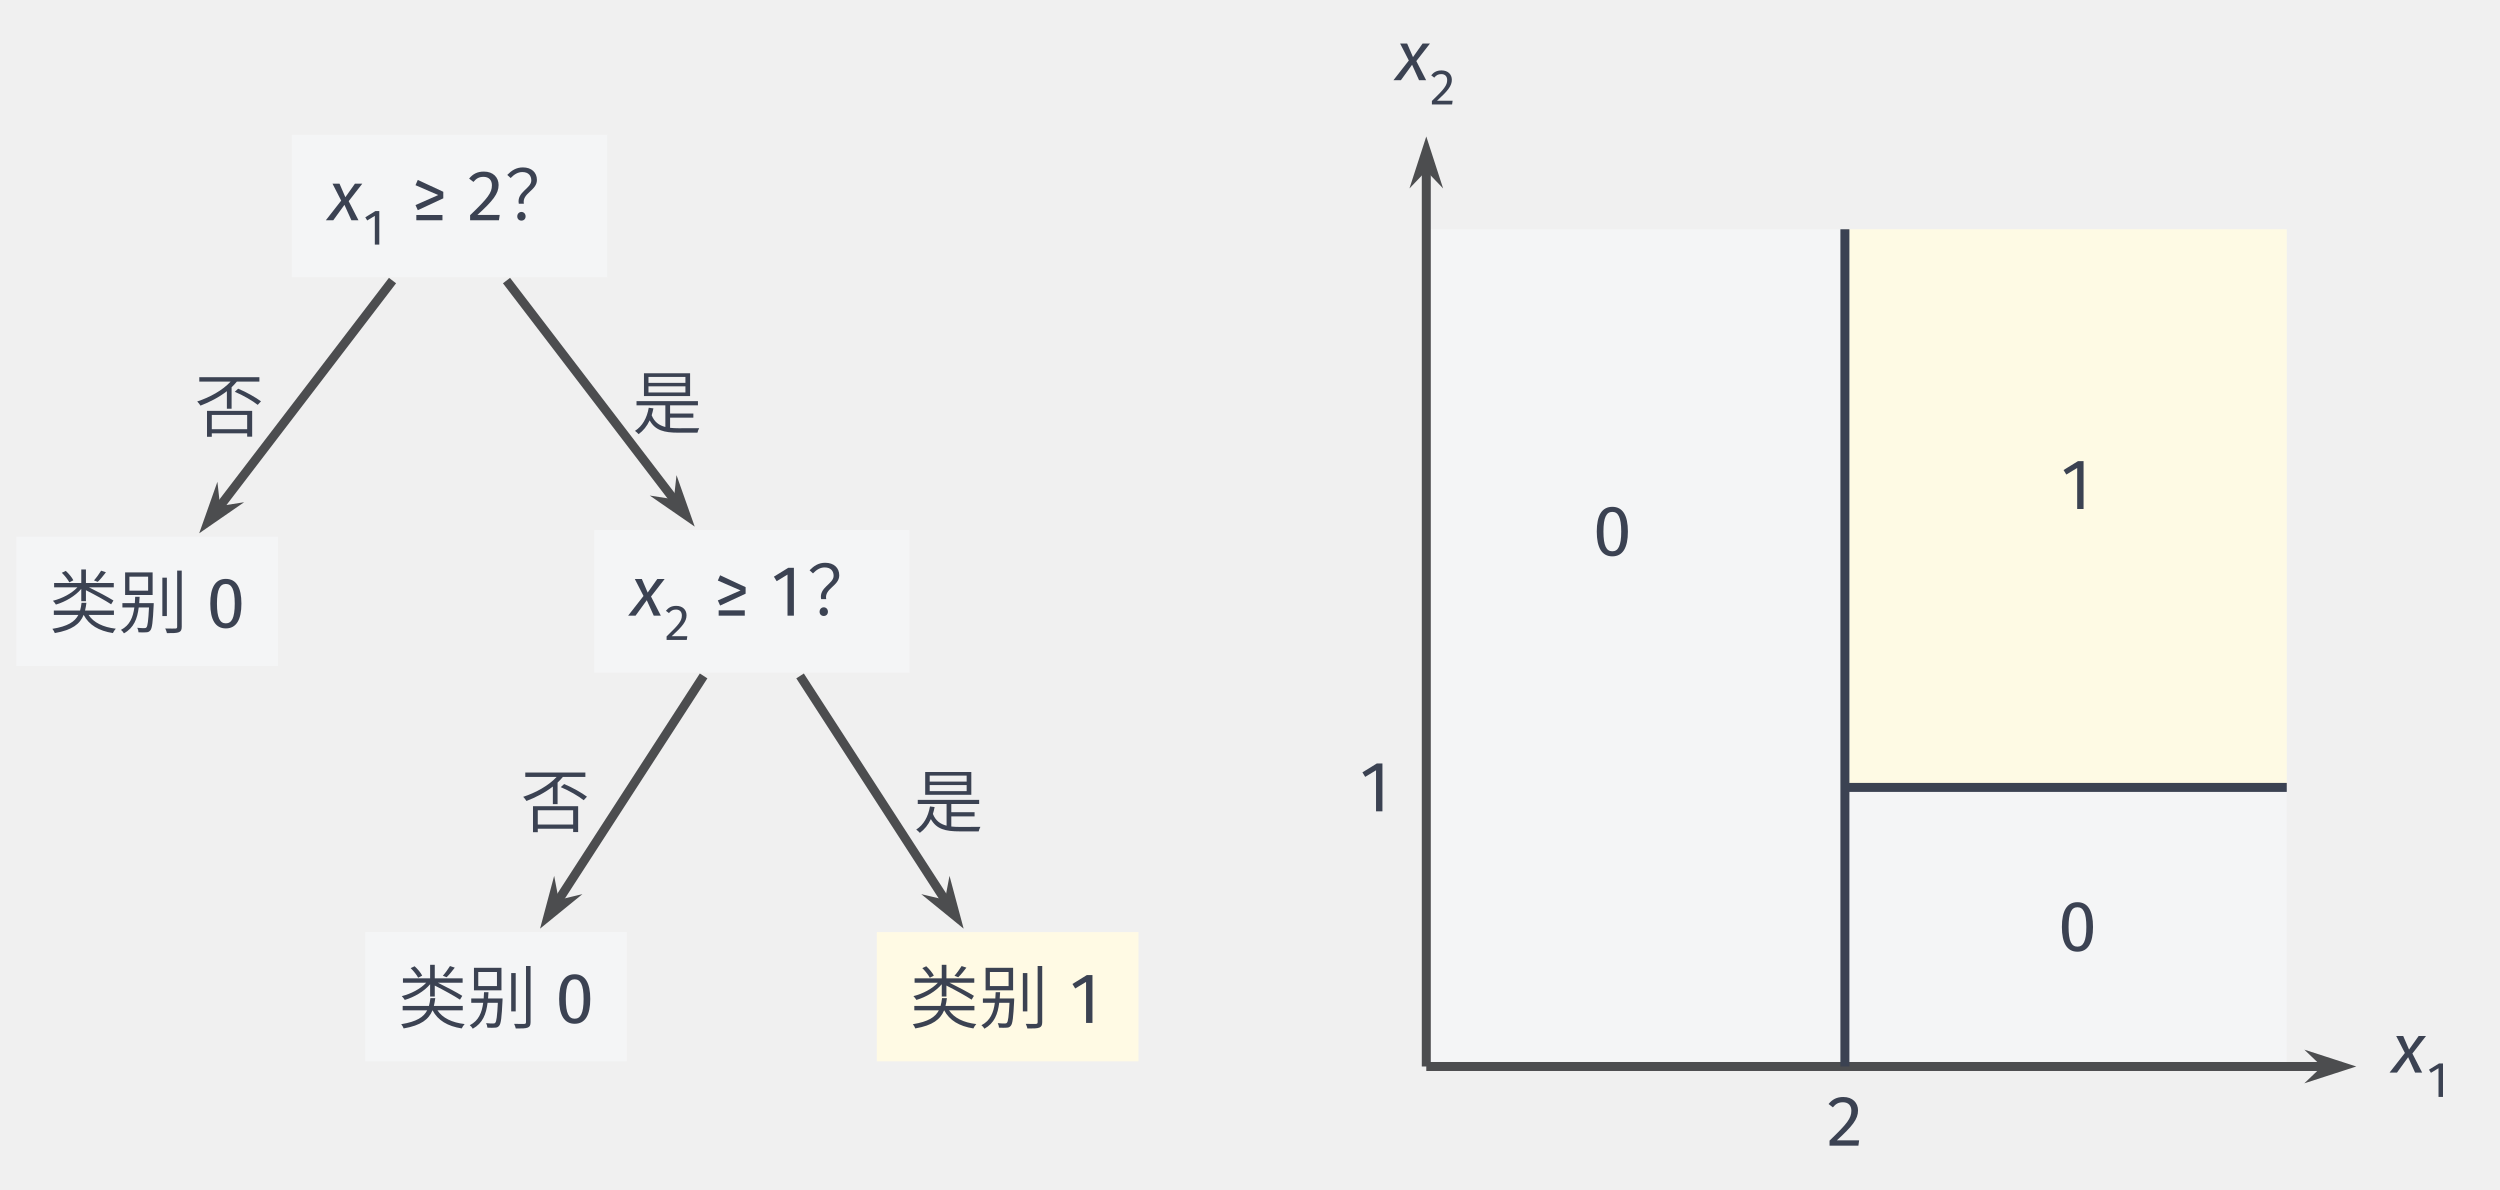
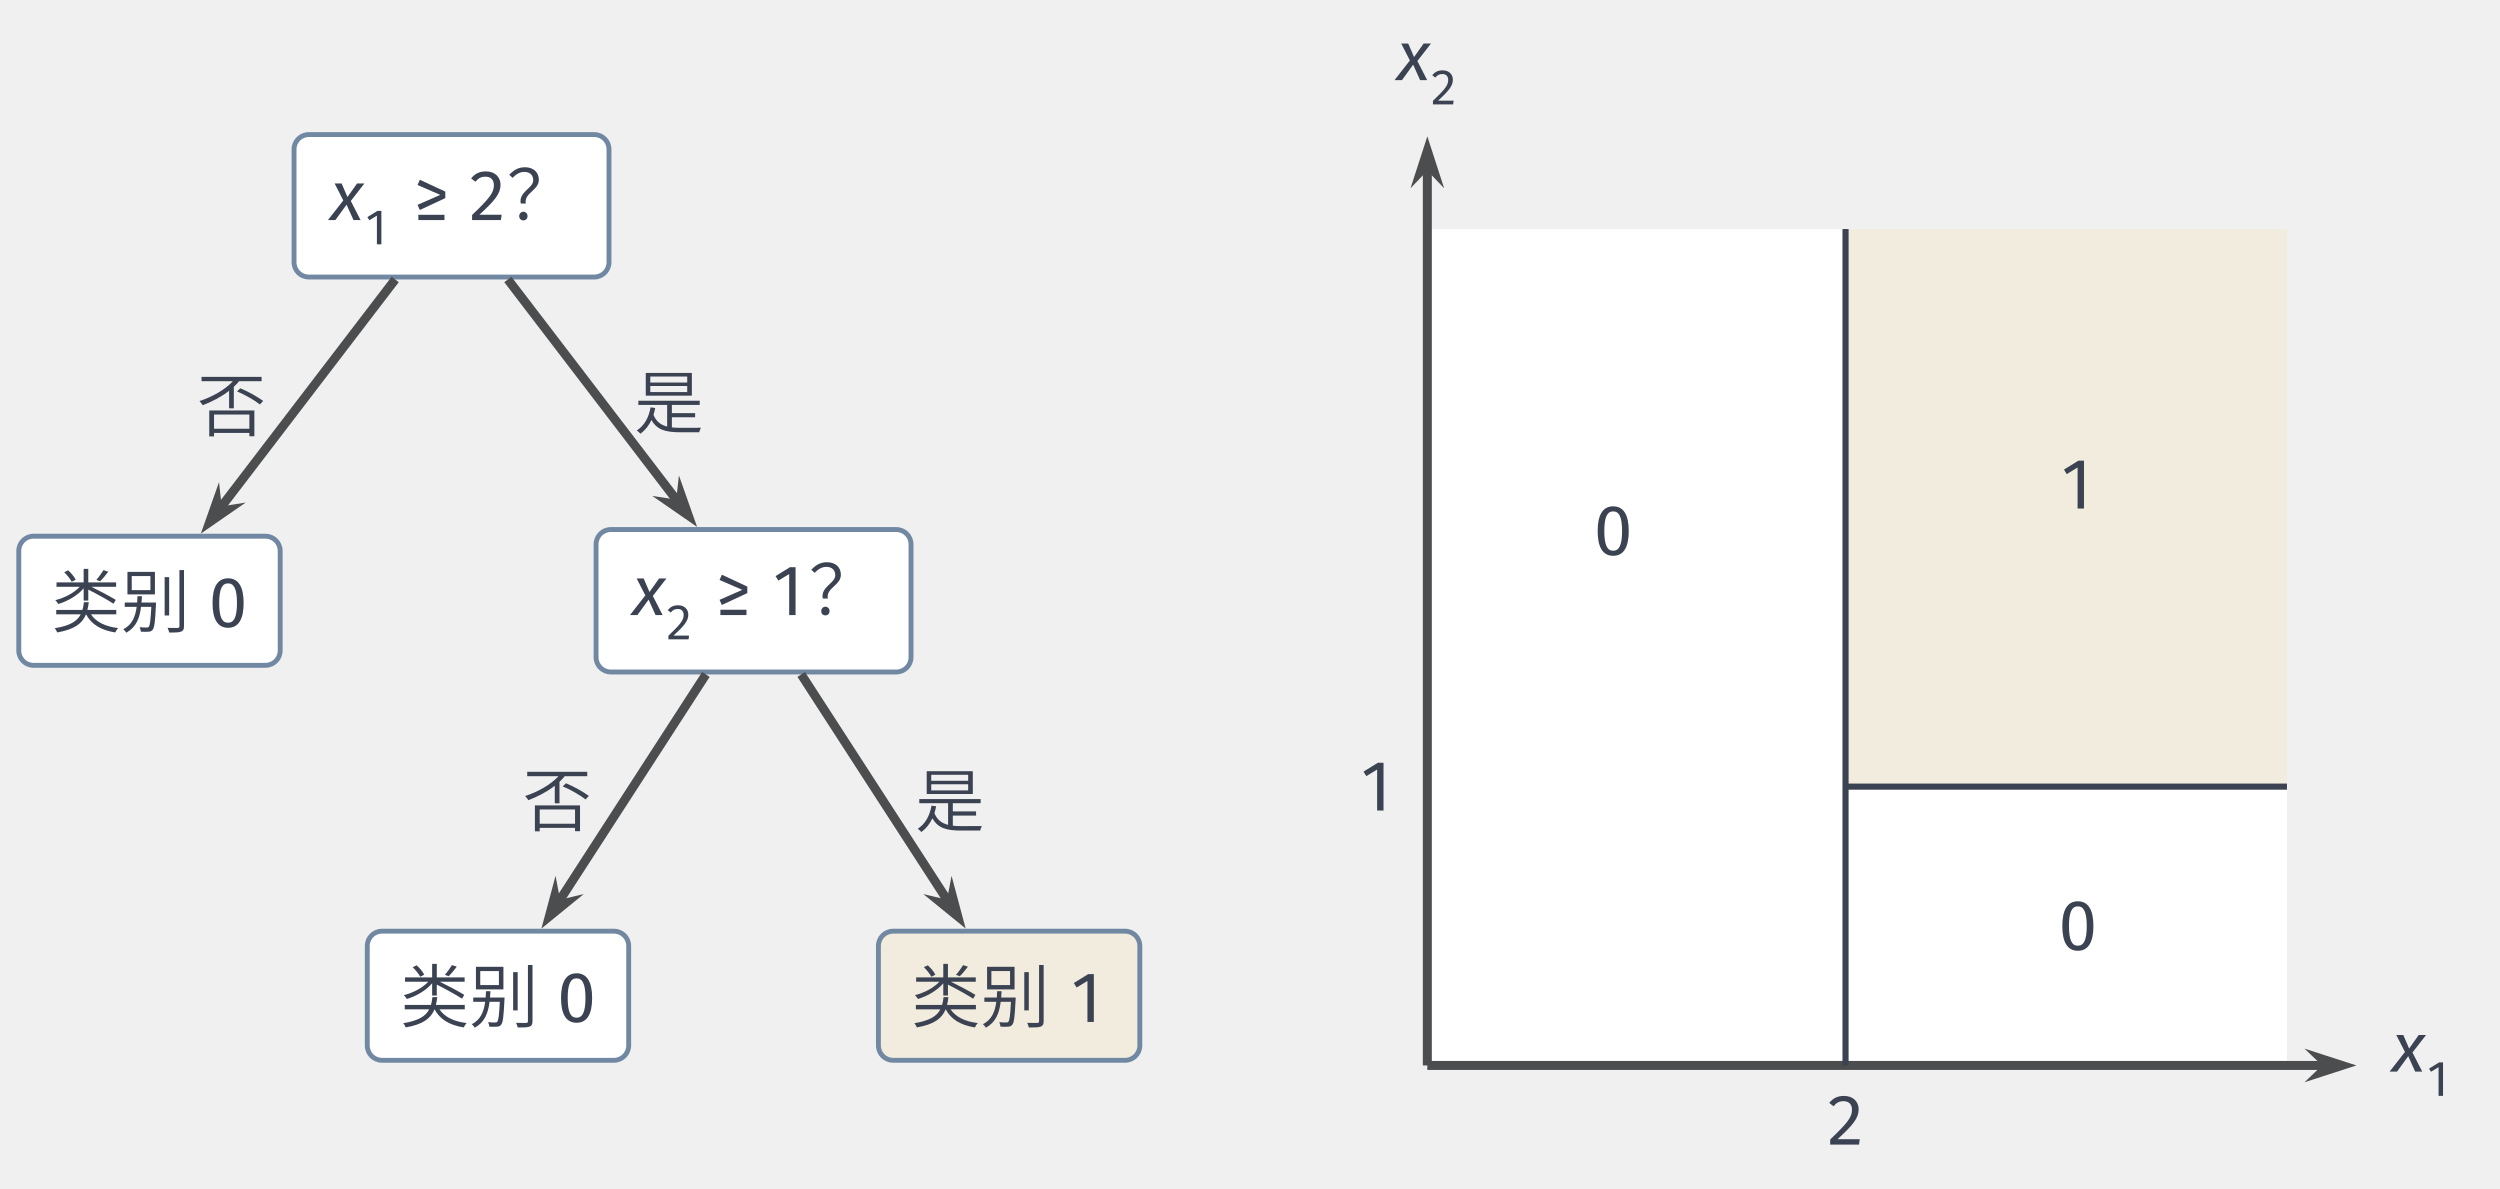
- <svg xmlns="http://www.w3.org/2000/svg" xmlns:xlink="http://www.w3.org/1999/xlink" version="1.1" width="304.72" height="144.96" viewBox="0 0 304.72 144.96">
+ <svg xmlns="http://www.w3.org/2000/svg" xmlns:xlink="http://www.w3.org/1999/xlink" version="1.1" width="305.02" height="144.96" viewBox="0 0 305.02 144.96">
  <defs>
    <path id="font_1_1226" d="M.543 .527H.437L.299 .332 .215 .527H.114L.239 .283 .018 0H.125L.286 .222 .386 0H.488L.347 .275 .543 .527Z" />
    <path id="font_1_18" d="M.276 0H.368V.689H.287L.08 .561 .12 .496 .276 .591V0Z" />
    <path id="font_1_818" d="M.062 0H.438V.076H.062V0M.05 .219 .083 .145 .45 .316V.41L.083 .581 .05 .505 .377 .363 .05 .219Z" />
    <path id="font_1_19" d="M.258 .701C.163 .701 .099 .667 .045 .6L.107 .552C.15 .603 .187 .625 .253 .625 .328 .625 .373 .579 .373 .504 .373 .395 .315 .319 .059 .073V0H.474L.485 .077H.164C.389 .282 .469 .383 .469 .508 .469 .617 .391 .701 .258 .701Z" />
    <path id="font_2_63165" d="M.199 .238H.272C.244 .392 .46 .426 .46 .58 .46 .689 .382 .761 .258 .761 .161 .761 .095 .716 .033 .653L.082 .608C.135 .664 .19 .694 .25 .694 .339 .694 .379 .641 .379 .573 .379 .456 .166 .408 .199 .238M.237-.005C.27-.005 .297 .018 .297 .056 .297 .094 .27 .12 .237 .12 .205 .12 .177 .094 .177 .056 .177 .018 .204-.005 .237-.005Z" />
    <path id="font_2_30526" d="M.819 .796 .75 .819C.725 .778 .681 .717 .647 .679L.701 .658C.738 .693 .782 .747 .819 .796M.241 .816 .184 .789C.226 .748 .273 .689 .292 .651L.35 .681C.331 .721 .284 .777 .241 .816M.531 .837H.464V.642H.073V.579H.408C.326 .491 .189 .419 .056 .386 .07 .373 .089 .348 .099 .331 .237 .372 .377 .454 .464 .557V.38H.531V.538C.66 .473 .812 .389 .894 .335L.927 .39C.846 .44 .7 .518 .575 .579H.932V.642H.531V.837M.538 .357 .468 .357C.463 .316 .457 .279 .447 .245H.069V.182H.422C.371 .084 .27 .018 .048-.018 .061-.033 .078-.062 .083-.079 .335-.035 .445 .052 .498 .182H.499C.575 .037 .716-.047 .919-.079 .927-.06 .946-.032 .961-.016 .778 .005 .642 .072 .569 .182H.934V.245H.518C.527 .28 .533 .317 .538 .357Z" />
    <path id="font_2_11216" d="M.696 .718H.631V.166H.696V.718M.91 .011V.82H.844V.011C.844-.007 .837-.013 .818-.014 .8-.014 .742-.015 .673-.013 .683-.032 .693-.062 .697-.08 .787-.081 .838-.079 .868-.067 .897-.056 .91-.035 .91 .011M.157 .531V.733H.426V.531H.157M.491 .794H.095V.469H.491V.794M.304 .443H.24L.235 .352H.056V.29H.228C.209 .148 .163 .033 .035-.033 .05-.044 .07-.067 .078-.083 .221-.004 .271 .127 .291 .29H.439C.429 .095 .419 .021 .402 .003 .394-.006 .386-.008 .37-.008 .355-.008 .313-.008 .27-.003 .28-.021 .287-.048 .288-.068 .332-.07 .376-.071 .399-.068 .426-.067 .442-.06 .458-.04 .484-.01 .494 .078 .506 .321 .506 .332 .507 .352 .507 .352H.298L.304 .443Z" />
    <path id="font_1_17" d="M.28 .628C.363 .628 .408 .552 .408 .345 .408 .137 .363 .061 .28 .061 .196 .061 .152 .137 .152 .345 .152 .552 .196 .628 .28 .628M.28 .701C.13 .701 .056 .578 .056 .345 .056 .112 .13-.012 .28-.012 .43-.012 .504 .112 .504 .345 .504 .577 .43 .701 .28 .701Z" />
    <path id="font_2_12015" d="M.627 .615 .579 .57C.696 .522 .836 .44 .909 .382L.956 .433C.882 .488 .742 .568 .627 .615M.248 .032V.237H.757V.032H.248M.829 .296H.179V-.078H.248V-.028H.757V-.076H.829V.296M.933 .78H.068V.717H.519C.403 .591 .219 .49 .038 .431 .053 .417 .076 .386 .085 .371 .216 .421 .352 .491 .465 .579V.326H.533V.636C.561 .662 .586 .689 .609 .717H.933V.78Z" />
    <path id="font_2_20342" d="M.231 .52V.608H.763V.52H.231M.231 .658V.744H.763V.658H.231M.83 .796H.166V.468H.83V.796M.302 .291 .235 .3C.209 .151 .144 .036 .037-.033 .053-.044 .079-.068 .089-.08 .156-.031 .209 .034 .248 .118 .328-.027 .457-.059 .664-.059H.936C.94-.04 .951-.01 .961 .006 .913 .005 .701 .004 .666 .005 .621 .005 .58 .007 .542 .011V.157H.877V.217H.542V.335H.943V.395H.059V.335H.474V.023C.382 .047 .316 .095 .277 .192 .287 .223 .295 .256 .302 .291Z" />
  </defs>
-   <path transform="matrix(1,0,0,-1,-7.572998,129.992)" d="M43.15 96.193H81.576V113.572H43.15Z" fill="#f4f5f6" />
-   <use data-text="𝑥" xlink:href="#font_1_1226" transform="matrix(8.4682,0,0,-8.4682,39.562,26.849)" fill="#3b4252" />
-   <use data-text="1" xlink:href="#font_1_18" transform="matrix(5.9277,0,0,-5.9277,44.05,29.813)" fill="#3b4252" />
-   <use data-text="≥" xlink:href="#font_1_818" transform="matrix(8.4682,0,0,-8.4682,50.22099,26.849)" fill="#3b4252" />
-   <use data-text="2" xlink:href="#font_1_19" transform="matrix(8.4682,0,0,-8.4682,56.80079,26.849)" fill="#3b4252" />
-   <use data-text="？" xlink:href="#font_2_63165" transform="matrix(8.4682,0,0,-8.4682,61.54899,26.849)" fill="#3b4252" />
-   <path transform="matrix(1,0,0,-1,-7.572998,129.992)" d="M9.565 48.817H41.459V64.57H9.565Z" fill="#f4f5f6" />
-   <use data-text="类" xlink:href="#font_2_30526" transform="matrix(8.4682,0,0,-8.4682,5.977005,76.495)" fill="#3b4252" />
-   <use data-text="别" xlink:href="#font_2_11216" transform="matrix(8.4682,0,0,-8.4682,14.44521,76.495)" fill="#3b4252" />
-   <use data-text="0" xlink:href="#font_1_17" transform="matrix(8.4682,0,0,-8.4682,25.158,76.495)" fill="#3b4252" />
-   <path transform="matrix(1,0,0,-1,-7.572998,129.992)" d="M80 48.004H118.426V65.383H80Z" fill="#f4f5f6" />
-   <use data-text="𝑥" xlink:href="#font_1_1226" transform="matrix(8.4682,0,0,-8.4682,76.412,75.039)" fill="#3b4252" />
-   <use data-text="2" xlink:href="#font_1_19" transform="matrix(5.9277,0,0,-5.9277,80.9,78.00301)" fill="#3b4252" />
-   <use data-text="≥" xlink:href="#font_1_818" transform="matrix(8.4682,0,0,-8.4682,87.071,75.039)" fill="#3b4252" />
-   <use data-text="1" xlink:href="#font_1_18" transform="matrix(8.4682,0,0,-8.4682,93.65079,75.039)" fill="#3b4252" />
-   <use data-text="？" xlink:href="#font_2_63165" transform="matrix(8.4682,0,0,-8.4682,98.399,75.039)" fill="#3b4252" />
-   <path transform="matrix(1,0,0,-1,-7.572998,129.992)" d="M52.085 .628H83.979V16.38H52.085Z" fill="#f4f5f6" />
-   <use data-text="类" xlink:href="#font_2_30526" transform="matrix(8.4682,0,0,-8.4682,48.49701,124.685)" fill="#3b4252" />
-   <use data-text="别" xlink:href="#font_2_11216" transform="matrix(8.4682,0,0,-8.4682,56.96521,124.685)" fill="#3b4252" />
-   <use data-text="0" xlink:href="#font_1_17" transform="matrix(8.4682,0,0,-8.4682,67.67801,124.685)" fill="#3b4252" />
-   <path transform="matrix(1,0,0,-1,-7.572998,129.992)" d="M114.448 .628H146.341V16.38H114.448Z" fill="#fffae4" />
-   <use data-text="类" xlink:href="#font_2_30526" transform="matrix(8.4682,0,0,-8.4682,110.86,124.685)" fill="#3b4252" />
-   <use data-text="别" xlink:href="#font_2_11216" transform="matrix(8.4682,0,0,-8.4682,119.3282,124.685)" fill="#3b4252" />
-   <use data-text="1" xlink:href="#font_1_18" transform="matrix(8.4682,0,0,-8.4682,130.041,124.685)" fill="#3b4252" />
-   <path transform="matrix(1,0,0,-1,-7.572998,129.992)" stroke-width="1.096" stroke-linecap="butt" stroke-miterlimit="10" stroke-linejoin="miter" fill="none" stroke="#4c4d4f" d="M55.416 95.795 34.096 67.923" />
-   <path transform="matrix(-.60753,.79424,.79424,.60753,28.05125,60.07079)" d="M4.501 0 1.897 .843 2.779 0 1.897-.843Z" fill="#4c4d4f" />
-   <path transform="matrix(-.60753,.79424,.79424,.60753,28.05125,60.07079)" stroke-width="1.052" stroke-linecap="butt" stroke-miterlimit="10" stroke-linejoin="miter" fill="none" stroke="#4c4d4f" d="M4.501 0 1.897 .843 2.779 0 1.897-.843Z" />
-   <use data-text="否" xlink:href="#font_2_12015" transform="matrix(8.4682,0,0,-8.4682,23.716,52.583)" fill="#3b4252" />
-   <path transform="matrix(1,0,0,-1,-7.572998,129.992)" stroke-width="1.096" stroke-linecap="butt" stroke-miterlimit="10" stroke-linejoin="miter" fill="none" stroke="#4c4d4f" d="M69.31 95.795 90.008 68.736" />
-   <path transform="matrix(.60754,.79424,.79424,-.60754,80.90663,59.25767)" d="M4.501 0 1.897 .843 2.779 0 1.897-.843Z" fill="#4c4d4f" />
-   <path transform="matrix(.60754,.79424,.79424,-.60754,80.90663,59.25767)" stroke-width="1.052" stroke-linecap="butt" stroke-miterlimit="10" stroke-linejoin="miter" fill="none" stroke="#4c4d4f" d="M4.501 0 1.897 .843 2.779 0 1.897-.843Z" />
-   <use data-text="是" xlink:href="#font_2_20342" transform="matrix(8.4682,0,0,-8.4682,77.08499,52.24)" fill="#3b4252" />
-   <path transform="matrix(1,0,0,-1,-7.572998,129.992)" stroke-width="1.096" stroke-linecap="butt" stroke-miterlimit="10" stroke-linejoin="miter" fill="none" stroke="#4c4d4f" d="M93.335 47.605 75.404 19.902" />
-   <path transform="matrix(-.54335,.83948,.83948,.54335,69.19815,107.978)" d="M4.501 0 1.897 .843 2.779 0 1.897-.843Z" fill="#4c4d4f" />
-   <path transform="matrix(-.54335,.83948,.83948,.54335,69.19815,107.978)" stroke-width="1.052" stroke-linecap="butt" stroke-miterlimit="10" stroke-linejoin="miter" fill="none" stroke="#4c4d4f" d="M4.501 0 1.897 .843 2.779 0 1.897-.843Z" />
-   <use data-text="否" xlink:href="#font_2_12015" transform="matrix(8.4682,0,0,-8.4682,63.44901,100.772)" fill="#3b4252" />
-   <path transform="matrix(1,0,0,-1,-7.572998,129.992)" stroke-width="1.096" stroke-linecap="butt" stroke-miterlimit="10" stroke-linejoin="miter" fill="none" stroke="#4c4d4f" d="M105.092 47.605 123.022 19.902" />
-   <path transform="matrix(.54335,.83948,.83948,-.54335,114.0825,107.978)" d="M4.501 0 1.897 .843 2.779 0 1.897-.843Z" fill="#4c4d4f" />
-   <path transform="matrix(.54335,.83948,.83948,-.54335,114.0825,107.978)" stroke-width="1.052" stroke-linecap="butt" stroke-miterlimit="10" stroke-linejoin="miter" fill="none" stroke="#4c4d4f" d="M4.501 0 1.897 .843 2.779 0 1.897-.843Z" />
-   <use data-text="是" xlink:href="#font_2_20342" transform="matrix(8.4682,0,0,-8.4682,111.363,100.836)" fill="#3b4252" />
-   <path transform="matrix(1,0,0,-1,-7.572998,129.992)" d="M181.42 0V102.048H286.302V0ZM286.302 102.048" fill="#f4f5f6" />
-   <path transform="matrix(1,0,0,-1,-7.572998,129.992)" d="M232.444 34.016V102.048H286.302V34.016ZM286.302 102.048" fill="#fefae4" />
-   <path transform="matrix(1,0,0,-1,-7.572998,129.992)" stroke-width="1.096" stroke-linecap="butt" stroke-miterlimit="10" stroke-linejoin="miter" fill="none" stroke="#4c4d4f" d="M181.42 0H291.086" />
-   <path transform="matrix(1,0,0,-1,280.9971,129.992)" d="M4.501 0 1.897 .843 2.779 0 1.897-.843Z" fill="#4c4d4f" />
-   <path transform="matrix(1,0,0,-1,280.9971,129.992)" stroke-width="1.052" stroke-linecap="butt" stroke-miterlimit="10" stroke-linejoin="miter" fill="none" stroke="#4c4d4f" d="M4.501 0 1.897 .843 2.779 0 1.897-.843Z" />
-   <use data-text="𝑥" xlink:href="#font_1_1226" transform="matrix(8.4682,0,0,-8.4682,291.102,130.741)" fill="#3b4252" />
-   <use data-text="1" xlink:href="#font_1_18" transform="matrix(5.9277,0,0,-5.9277,295.59,133.705)" fill="#3b4252" />
-   <path transform="matrix(1,0,0,-1,-7.572998,129.992)" stroke-width="1.096" stroke-linecap="butt" stroke-miterlimit="10" stroke-linejoin="miter" fill="none" stroke="#4c4d4f" d="M181.42 0V109.666" />
-   <path transform="matrix(0,-1,-1,-0,173.8467,22.84161)" d="M4.501 0 1.897 .843 2.779 0 1.897-.843Z" fill="#4c4d4f" />
-   <path transform="matrix(0,-1,-1,-0,173.8467,22.84161)" stroke-width="1.052" stroke-linecap="butt" stroke-miterlimit="10" stroke-linejoin="miter" fill="none" stroke="#4c4d4f" d="M4.501 0 1.897 .843 2.779 0 1.897-.843Z" />
-   <use data-text="𝑥" xlink:href="#font_1_1226" transform="matrix(8.4682,0,0,-8.4682,169.694,9.772999)" fill="#3b4252" />
-   <use data-text="2" xlink:href="#font_1_19" transform="matrix(5.9277,0,0,-5.9277,174.182,12.737)" fill="#3b4252" />
-   <path transform="matrix(1,0,0,-1,-7.572998,129.992)" stroke-width="1.096" stroke-linecap="butt" stroke-miterlimit="10" stroke-linejoin="miter" fill="none" stroke="#3b4252" d="M232.444 0V102.048" />
-   <path transform="matrix(1,0,0,-1,-7.572998,129.992)" stroke-width="1.096" stroke-linecap="butt" stroke-miterlimit="10" stroke-linejoin="miter" fill="none" stroke="#3b4252" d="M232.444 34.016H286.302" />
-   <use data-text="2" xlink:href="#font_1_19" transform="matrix(8.4682,0,0,-8.4682,222.5,139.647)" fill="#3b4252" />
-   <use data-text="1" xlink:href="#font_1_18" transform="matrix(8.4682,0,0,-8.4682,165.385,98.89301)" fill="#3b4252" />
-   <use data-text="0" xlink:href="#font_1_17" transform="matrix(8.4682,0,0,-8.4682,194.153,67.71201)" fill="#3b4252" />
-   <use data-text="0" xlink:href="#font_1_17" transform="matrix(8.4682,0,0,-8.4682,250.846,115.901)" fill="#3b4252" />
-   <use data-text="1" xlink:href="#font_1_18" transform="matrix(8.4682,0,0,-8.4682,250.846,62.043)" fill="#3b4252" />
+   <path transform="matrix(1,0,0,-1,-7.274002,129.992)" d="M79.782 113.572H44.943C43.953 113.572 43.15 112.769 43.15 111.779V97.987C43.15 96.996 43.953 96.193 44.943 96.193H79.782C80.773 96.193 81.576 96.996 81.576 97.987V111.779C81.576 112.769 80.773 113.572 79.782 113.572ZM43.15 96.193" fill="#ffffff" />
+   <path transform="matrix(1,0,0,-1,-7.274002,129.992)" stroke-width=".598" stroke-linecap="butt" stroke-miterlimit="10" stroke-linejoin="miter" fill="none" stroke="#7188a3" d="M79.782 113.572H44.943C43.953 113.572 43.15 112.769 43.15 111.779V97.987C43.15 96.996 43.953 96.193 44.943 96.193H79.782C80.773 96.193 81.576 96.996 81.576 97.987V111.779C81.576 112.769 80.773 113.572 79.782 113.572ZM43.15 96.193" />
+   <use data-text="𝑥" xlink:href="#font_1_1226" transform="matrix(8.4682,0,0,-8.4682,39.86099,26.849)" fill="#3b4252" />
+   <use data-text="1" xlink:href="#font_1_18" transform="matrix(5.9277,0,0,-5.9277,44.34899,29.813)" fill="#3b4252" />
+   <use data-text="≥" xlink:href="#font_1_818" transform="matrix(8.4682,0,0,-8.4682,50.51899,26.849)" fill="#3b4252" />
+   <use data-text="2" xlink:href="#font_1_19" transform="matrix(8.4682,0,0,-8.4682,57.09878,26.849)" fill="#3b4252" />
+   <use data-text="？" xlink:href="#font_2_63165" transform="matrix(8.4682,0,0,-8.4682,61.84799,26.849)" fill="#3b4252" />
+   <path transform="matrix(1,0,0,-1,-7.274002,129.992)" d="M39.665 64.57H11.359C10.368 64.57 9.565 63.767 9.565 62.776V50.61C9.565 49.62 10.368 48.817 11.359 48.817H39.665C40.656 48.817 41.459 49.62 41.459 50.61V62.776C41.459 63.767 40.656 64.57 39.665 64.57ZM9.565 48.817" fill="#ffffff" />
+   <path transform="matrix(1,0,0,-1,-7.274002,129.992)" stroke-width=".598" stroke-linecap="butt" stroke-miterlimit="10" stroke-linejoin="miter" fill="none" stroke="#7188a3" d="M39.665 64.57H11.359C10.368 64.57 9.565 63.767 9.565 62.776V50.61C9.565 49.62 10.368 48.817 11.359 48.817H39.665C40.656 48.817 41.459 49.62 41.459 50.61V62.776C41.459 63.767 40.656 64.57 39.665 64.57ZM9.565 48.817" />
+   <use data-text="类" xlink:href="#font_2_30526" transform="matrix(8.4682,0,0,-8.4682,6.276001,76.495)" fill="#3b4252" />
+   <use data-text="别" xlink:href="#font_2_11216" transform="matrix(8.4682,0,0,-8.4682,14.7442,76.495)" fill="#3b4252" />
+   <use data-text="0" xlink:href="#font_1_17" transform="matrix(8.4682,0,0,-8.4682,25.457,76.495)" fill="#3b4252" />
+   <path transform="matrix(1,0,0,-1,-7.274002,129.992)" d="M116.633 65.383H81.794C80.803 65.383 80 64.58 80 63.589V49.797C80 48.807 80.803 48.004 81.794 48.004H116.633C117.623 48.004 118.426 48.807 118.426 49.797V63.589C118.426 64.58 117.623 65.383 116.633 65.383ZM80 48.004" fill="#ffffff" />
+   <path transform="matrix(1,0,0,-1,-7.274002,129.992)" stroke-width=".598" stroke-linecap="butt" stroke-miterlimit="10" stroke-linejoin="miter" fill="none" stroke="#7188a3" d="M116.633 65.383H81.794C80.803 65.383 80 64.58 80 63.589V49.797C80 48.807 80.803 48.004 81.794 48.004H116.633C117.623 48.004 118.426 48.807 118.426 49.797V63.589C118.426 64.58 117.623 65.383 116.633 65.383ZM80 48.004" />
+   <use data-text="𝑥" xlink:href="#font_1_1226" transform="matrix(8.4682,0,0,-8.4682,76.711,75.039)" fill="#3b4252" />
+   <use data-text="2" xlink:href="#font_1_19" transform="matrix(5.9277,0,0,-5.9277,81.199,78.00301)" fill="#3b4252" />
+   <use data-text="≥" xlink:href="#font_1_818" transform="matrix(8.4682,0,0,-8.4682,87.369,75.039)" fill="#3b4252" />
+   <use data-text="1" xlink:href="#font_1_18" transform="matrix(8.4682,0,0,-8.4682,93.94879,75.039)" fill="#3b4252" />
+   <use data-text="？" xlink:href="#font_2_63165" transform="matrix(8.4682,0,0,-8.4682,98.698,75.039)" fill="#3b4252" />
+   <path transform="matrix(1,0,0,-1,-7.274002,129.992)" d="M82.185 16.38H53.879C52.888 16.38 52.085 15.577 52.085 14.587V2.421C52.085 1.431 52.888 .628 53.879 .628H82.185C83.176 .628 83.979 1.431 83.979 2.421V14.587C83.979 15.577 83.176 16.38 82.185 16.38ZM52.085 .628" fill="#ffffff" />
+   <path transform="matrix(1,0,0,-1,-7.274002,129.992)" stroke-width=".598" stroke-linecap="butt" stroke-miterlimit="10" stroke-linejoin="miter" fill="none" stroke="#7188a3" d="M82.185 16.38H53.879C52.888 16.38 52.085 15.577 52.085 14.587V2.421C52.085 1.431 52.888 .628 53.879 .628H82.185C83.176 .628 83.979 1.431 83.979 2.421V14.587C83.979 15.577 83.176 16.38 82.185 16.38ZM52.085 .628" />
+   <use data-text="类" xlink:href="#font_2_30526" transform="matrix(8.4682,0,0,-8.4682,48.79601,124.685)" fill="#3b4252" />
+   <use data-text="别" xlink:href="#font_2_11216" transform="matrix(8.4682,0,0,-8.4682,57.26421,124.685)" fill="#3b4252" />
+   <use data-text="0" xlink:href="#font_1_17" transform="matrix(8.4682,0,0,-8.4682,67.97701,124.685)" fill="#3b4252" />
+   <path transform="matrix(1,0,0,-1,-7.274002,129.992)" d="M144.548 16.38H116.241C115.251 16.38 114.448 15.577 114.448 14.587V2.421C114.448 1.431 115.251 .628 116.241 .628H144.548C145.538 .628 146.341 1.431 146.341 2.421V14.587C146.341 15.577 145.538 16.38 144.548 16.38ZM114.448 .628" fill="#f1ecdd" />
+   <path transform="matrix(1,0,0,-1,-7.274002,129.992)" stroke-width=".598" stroke-linecap="butt" stroke-miterlimit="10" stroke-linejoin="miter" fill="none" stroke="#7188a3" d="M144.548 16.38H116.241C115.251 16.38 114.448 15.577 114.448 14.587V2.421C114.448 1.431 115.251 .628 116.241 .628H144.548C145.538 .628 146.341 1.431 146.341 2.421V14.587C146.341 15.577 145.538 16.38 144.548 16.38ZM114.448 .628" />
+   <use data-text="类" xlink:href="#font_2_30526" transform="matrix(8.4682,0,0,-8.4682,111.159,124.685)" fill="#3b4252" />
+   <use data-text="别" xlink:href="#font_2_11216" transform="matrix(8.4682,0,0,-8.4682,119.6272,124.685)" fill="#3b4252" />
+   <use data-text="1" xlink:href="#font_1_18" transform="matrix(8.4682,0,0,-8.4682,130.34,124.685)" fill="#3b4252" />
+   <path transform="matrix(1,0,0,-1,-7.274002,129.992)" stroke-width="1.096" stroke-linecap="butt" stroke-miterlimit="10" stroke-linejoin="miter" fill="none" stroke="#4c4d4f" d="M55.491 95.894 34.02 67.824" />
+   <path transform="matrix(-.60751,.79425,.79425,.60751,28.27402,60.17031)" d="M4.501 0 1.897 .843 2.779 0 1.897-.843Z" fill="#4c4d4f" />
+   <path transform="matrix(-.60751,.79425,.79425,.60751,28.27402,60.17031)" stroke-width="1.052" stroke-linecap="butt" stroke-miterlimit="10" stroke-linejoin="miter" fill="none" stroke="#4c4d4f" d="M4.501 0 1.897 .843 2.779 0 1.897-.843Z" />
+   <use data-text="否" xlink:href="#font_2_12015" transform="matrix(8.4682,0,0,-8.4682,24.015,52.583)" fill="#3b4252" />
+   <path transform="matrix(1,0,0,-1,-7.274002,129.992)" stroke-width="1.096" stroke-linecap="butt" stroke-miterlimit="10" stroke-linejoin="miter" fill="none" stroke="#4c4d4f" d="M69.235 95.894 90.084 68.637" />
+   <path transform="matrix(.60751,.79425,.79425,-.60751,81.28194,59.35719)" d="M4.501 0 1.897 .843 2.779 0 1.897-.843Z" fill="#4c4d4f" />
+   <path transform="matrix(.60751,.79425,.79425,-.60751,81.28194,59.35719)" stroke-width="1.052" stroke-linecap="butt" stroke-miterlimit="10" stroke-linejoin="miter" fill="none" stroke="#4c4d4f" d="M4.501 0 1.897 .843 2.779 0 1.897-.843Z" />
+   <use data-text="是" xlink:href="#font_2_20342" transform="matrix(8.4682,0,0,-8.4682,77.38399,52.24)" fill="#3b4252" />
+   <path transform="matrix(1,0,0,-1,-7.274002,129.992)" stroke-width="1.096" stroke-linecap="butt" stroke-miterlimit="10" stroke-linejoin="miter" fill="none" stroke="#4c4d4f" d="M93.399 47.705 75.34 19.802" />
+   <path transform="matrix(-.54333,.83948,.83948,.54333,69.43265,108.0776)" d="M4.501 0 1.897 .843 2.779 0 1.897-.843Z" fill="#4c4d4f" />
+   <path transform="matrix(-.54333,.83948,.83948,.54333,69.43265,108.0776)" stroke-width="1.052" stroke-linecap="butt" stroke-miterlimit="10" stroke-linejoin="miter" fill="none" stroke="#4c4d4f" d="M4.501 0 1.897 .843 2.779 0 1.897-.843Z" />
+   <use data-text="否" xlink:href="#font_2_12015" transform="matrix(8.4682,0,0,-8.4682,63.748,100.772)" fill="#3b4252" />
+   <path transform="matrix(1,0,0,-1,-7.274002,129.992)" stroke-width="1.096" stroke-linecap="butt" stroke-miterlimit="10" stroke-linejoin="miter" fill="none" stroke="#4c4d4f" d="M105.027 47.705 123.087 19.802" />
+   <path transform="matrix(.54333,.83948,.83948,-.54333,114.446,108.0776)" d="M4.501 0 1.897 .843 2.779 0 1.897-.843Z" fill="#4c4d4f" />
+   <path transform="matrix(.54333,.83948,.83948,-.54333,114.446,108.0776)" stroke-width="1.052" stroke-linecap="butt" stroke-miterlimit="10" stroke-linejoin="miter" fill="none" stroke="#4c4d4f" d="M4.501 0 1.897 .843 2.779 0 1.897-.843Z" />
+   <use data-text="是" xlink:href="#font_2_20342" transform="matrix(8.4682,0,0,-8.4682,111.662,100.836)" fill="#3b4252" />
+   <path transform="matrix(1,0,0,-1,-7.274002,129.992)" d="M181.42 0V102.048H286.302V0ZM286.302 102.048" fill="#ffffff" />
+   <path transform="matrix(1,0,0,-1,-7.274002,129.992)" d="M232.444 34.016V102.048H286.302V34.016ZM286.302 102.048" fill="#f1ecdd" />
+   <path transform="matrix(1,0,0,-1,-7.274002,129.992)" stroke-width="1.096" stroke-linecap="butt" stroke-miterlimit="10" stroke-linejoin="miter" fill="none" stroke="#4c4d4f" d="M181.42 0H291.086" />
+   <path transform="matrix(1,0,0,-1,281.296,129.992)" d="M4.501 0 1.897 .843 2.779 0 1.897-.843Z" fill="#4c4d4f" />
+   <path transform="matrix(1,0,0,-1,281.296,129.992)" stroke-width="1.052" stroke-linecap="butt" stroke-miterlimit="10" stroke-linejoin="miter" fill="none" stroke="#4c4d4f" d="M4.501 0 1.897 .843 2.779 0 1.897-.843Z" />
+   <use data-text="𝑥" xlink:href="#font_1_1226" transform="matrix(8.4682,0,0,-8.4682,291.401,130.741)" fill="#3b4252" />
+   <use data-text="1" xlink:href="#font_1_18" transform="matrix(5.9277,0,0,-5.9277,295.889,133.705)" fill="#3b4252" />
+   <path transform="matrix(1,0,0,-1,-7.274002,129.992)" stroke-width="1.096" stroke-linecap="butt" stroke-miterlimit="10" stroke-linejoin="miter" fill="none" stroke="#4c4d4f" d="M181.42 0V109.666" />
+   <path transform="matrix(0,-1,-1,-0,174.1456,22.84161)" d="M4.501 0 1.897 .843 2.779 0 1.897-.843Z" fill="#4c4d4f" />
+   <path transform="matrix(0,-1,-1,-0,174.1456,22.84161)" stroke-width="1.052" stroke-linecap="butt" stroke-miterlimit="10" stroke-linejoin="miter" fill="none" stroke="#4c4d4f" d="M4.501 0 1.897 .843 2.779 0 1.897-.843Z" />
+   <use data-text="𝑥" xlink:href="#font_1_1226" transform="matrix(8.4682,0,0,-8.4682,169.993,9.772999)" fill="#3b4252" />
+   <use data-text="2" xlink:href="#font_1_19" transform="matrix(5.9277,0,0,-5.9277,174.481,12.737)" fill="#3b4252" />
+   <path transform="matrix(1,0,0,-1,-7.274002,129.992)" stroke-width=".747" stroke-linecap="butt" stroke-miterlimit="10" stroke-linejoin="miter" fill="none" stroke="#3b4252" d="M232.444 0V102.048" />
+   <path transform="matrix(1,0,0,-1,-7.274002,129.992)" stroke-width=".747" stroke-linecap="butt" stroke-miterlimit="10" stroke-linejoin="miter" fill="none" stroke="#3b4252" d="M232.444 34.016H286.302" />
+   <use data-text="2" xlink:href="#font_1_19" transform="matrix(8.4682,0,0,-8.4682,222.799,139.647)" fill="#3b4252" />
+   <use data-text="1" xlink:href="#font_1_18" transform="matrix(8.4682,0,0,-8.4682,165.684,98.89301)" fill="#3b4252" />
+   <use data-text="0" xlink:href="#font_1_17" transform="matrix(8.4682,0,0,-8.4682,194.452,67.71201)" fill="#3b4252" />
+   <use data-text="0" xlink:href="#font_1_17" transform="matrix(8.4682,0,0,-8.4682,251.145,115.901)" fill="#3b4252" />
+   <use data-text="1" xlink:href="#font_1_18" transform="matrix(8.4682,0,0,-8.4682,251.145,62.043)" fill="#3b4252" />
</svg>
